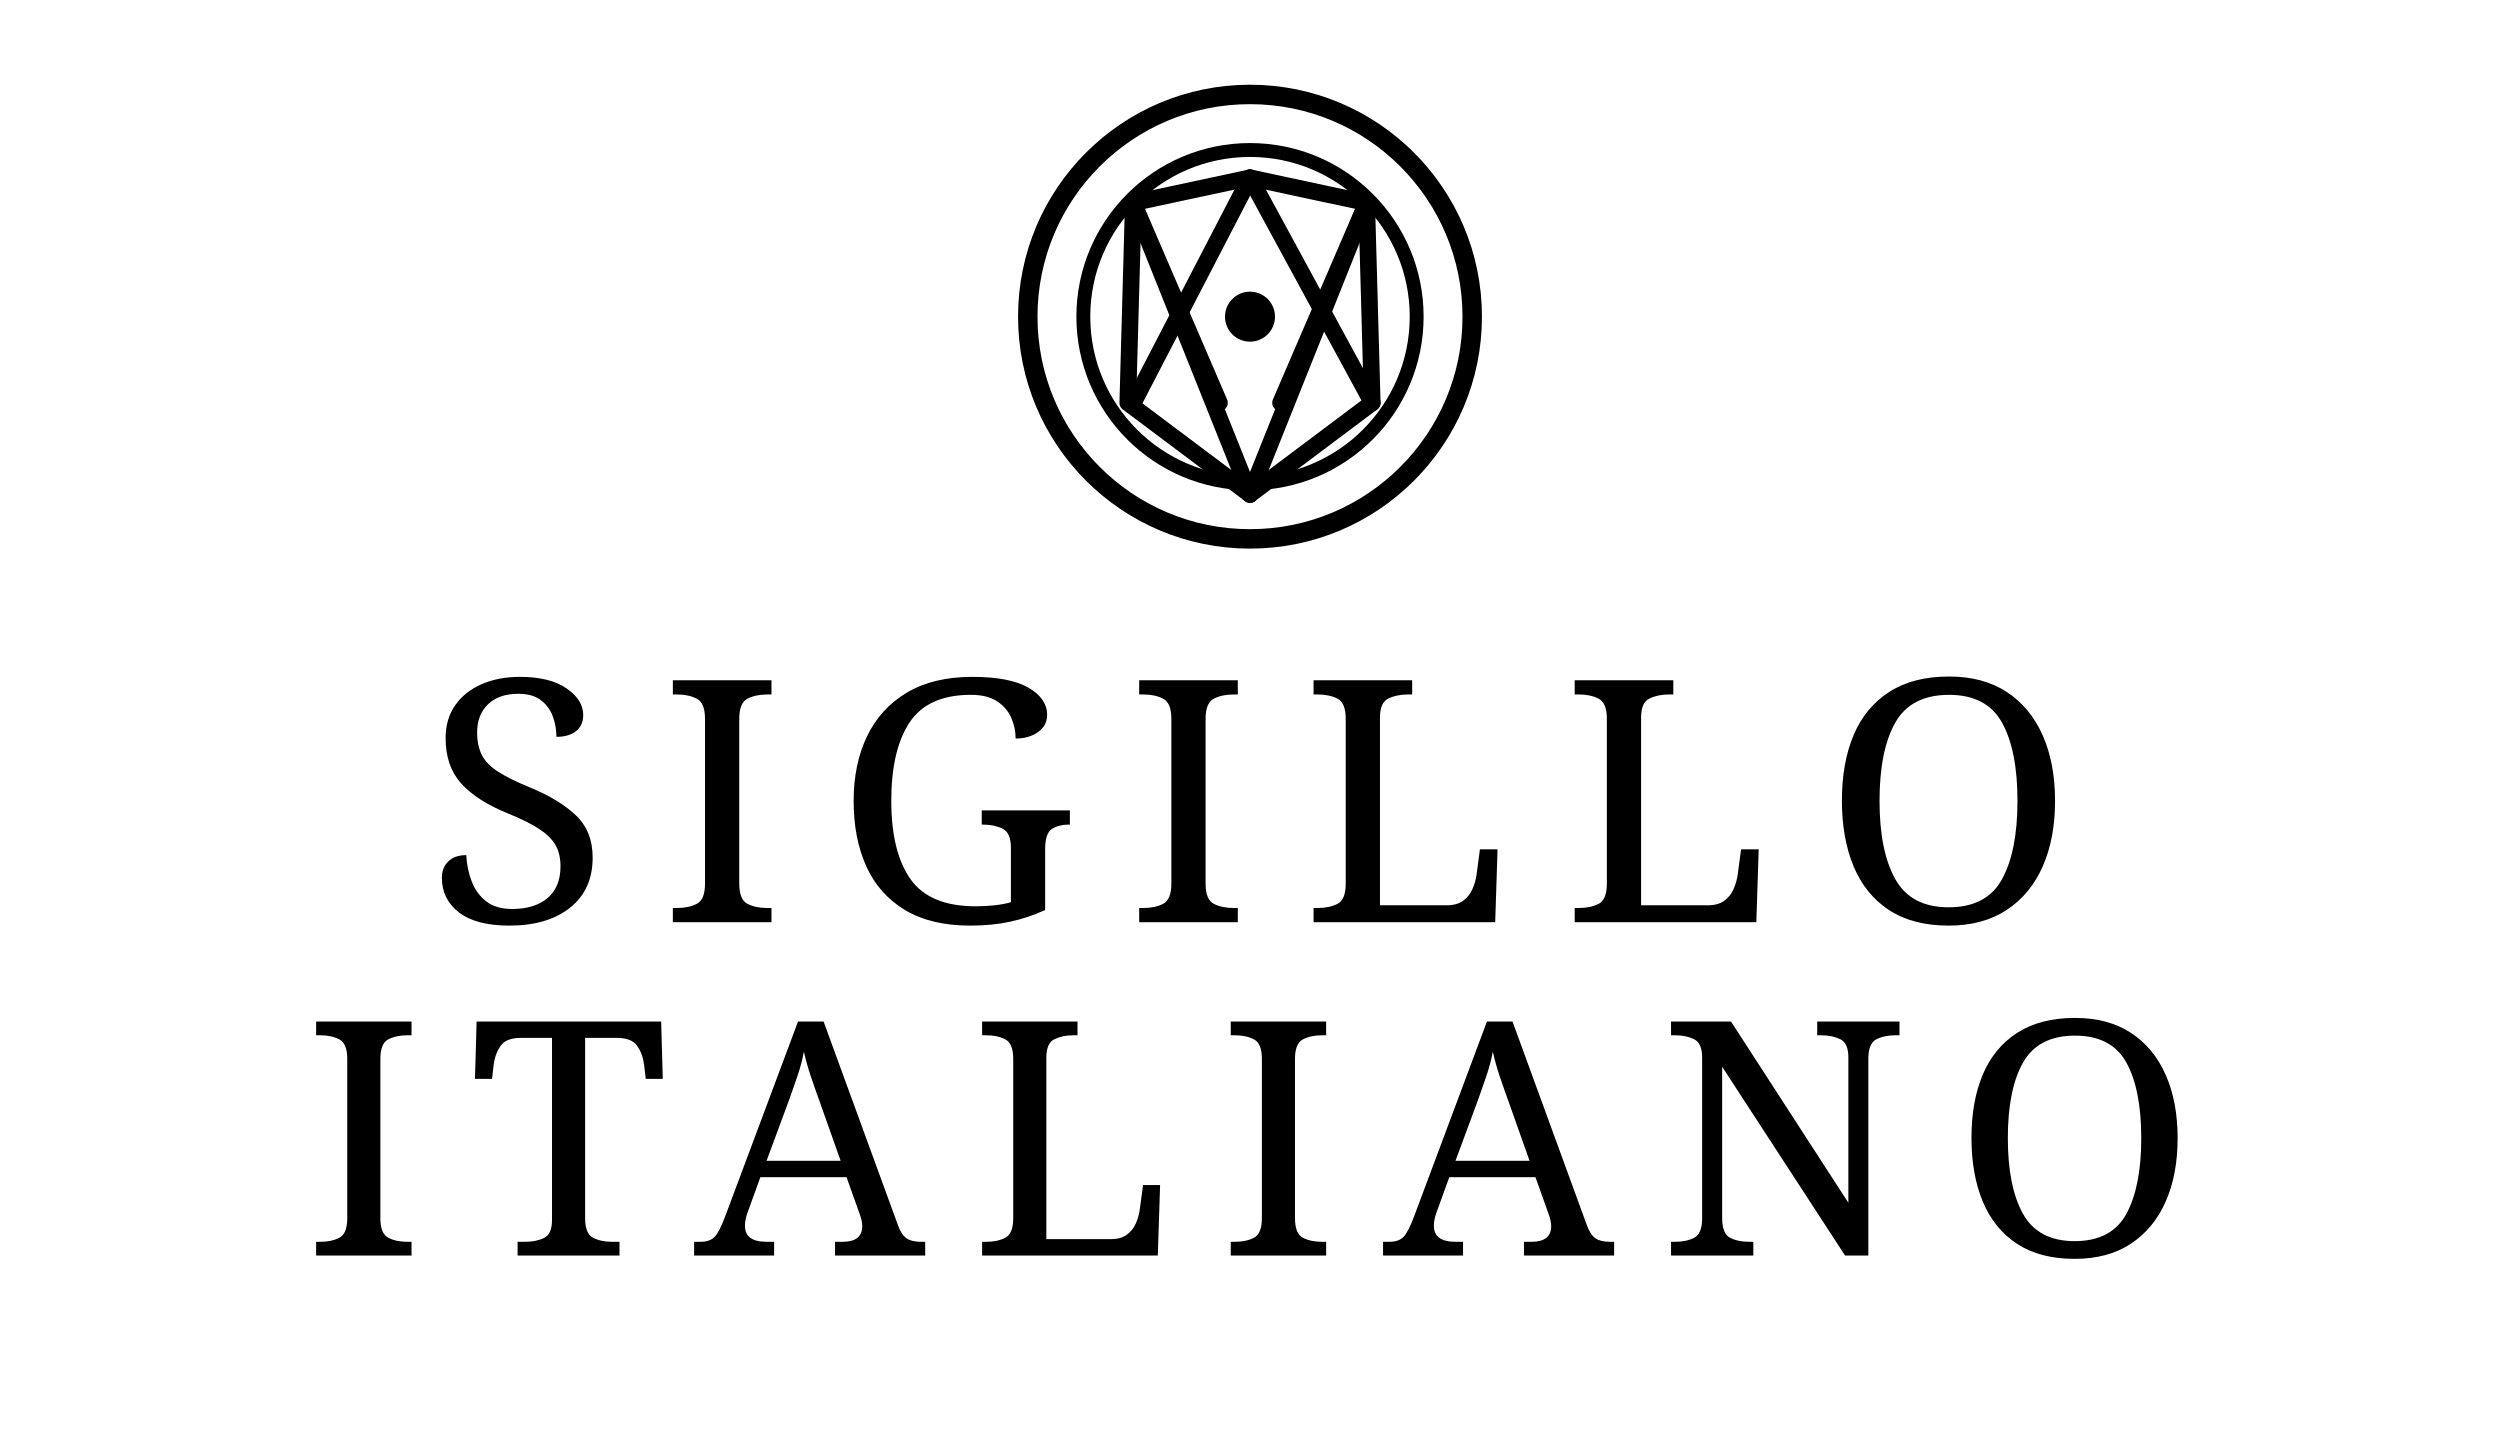
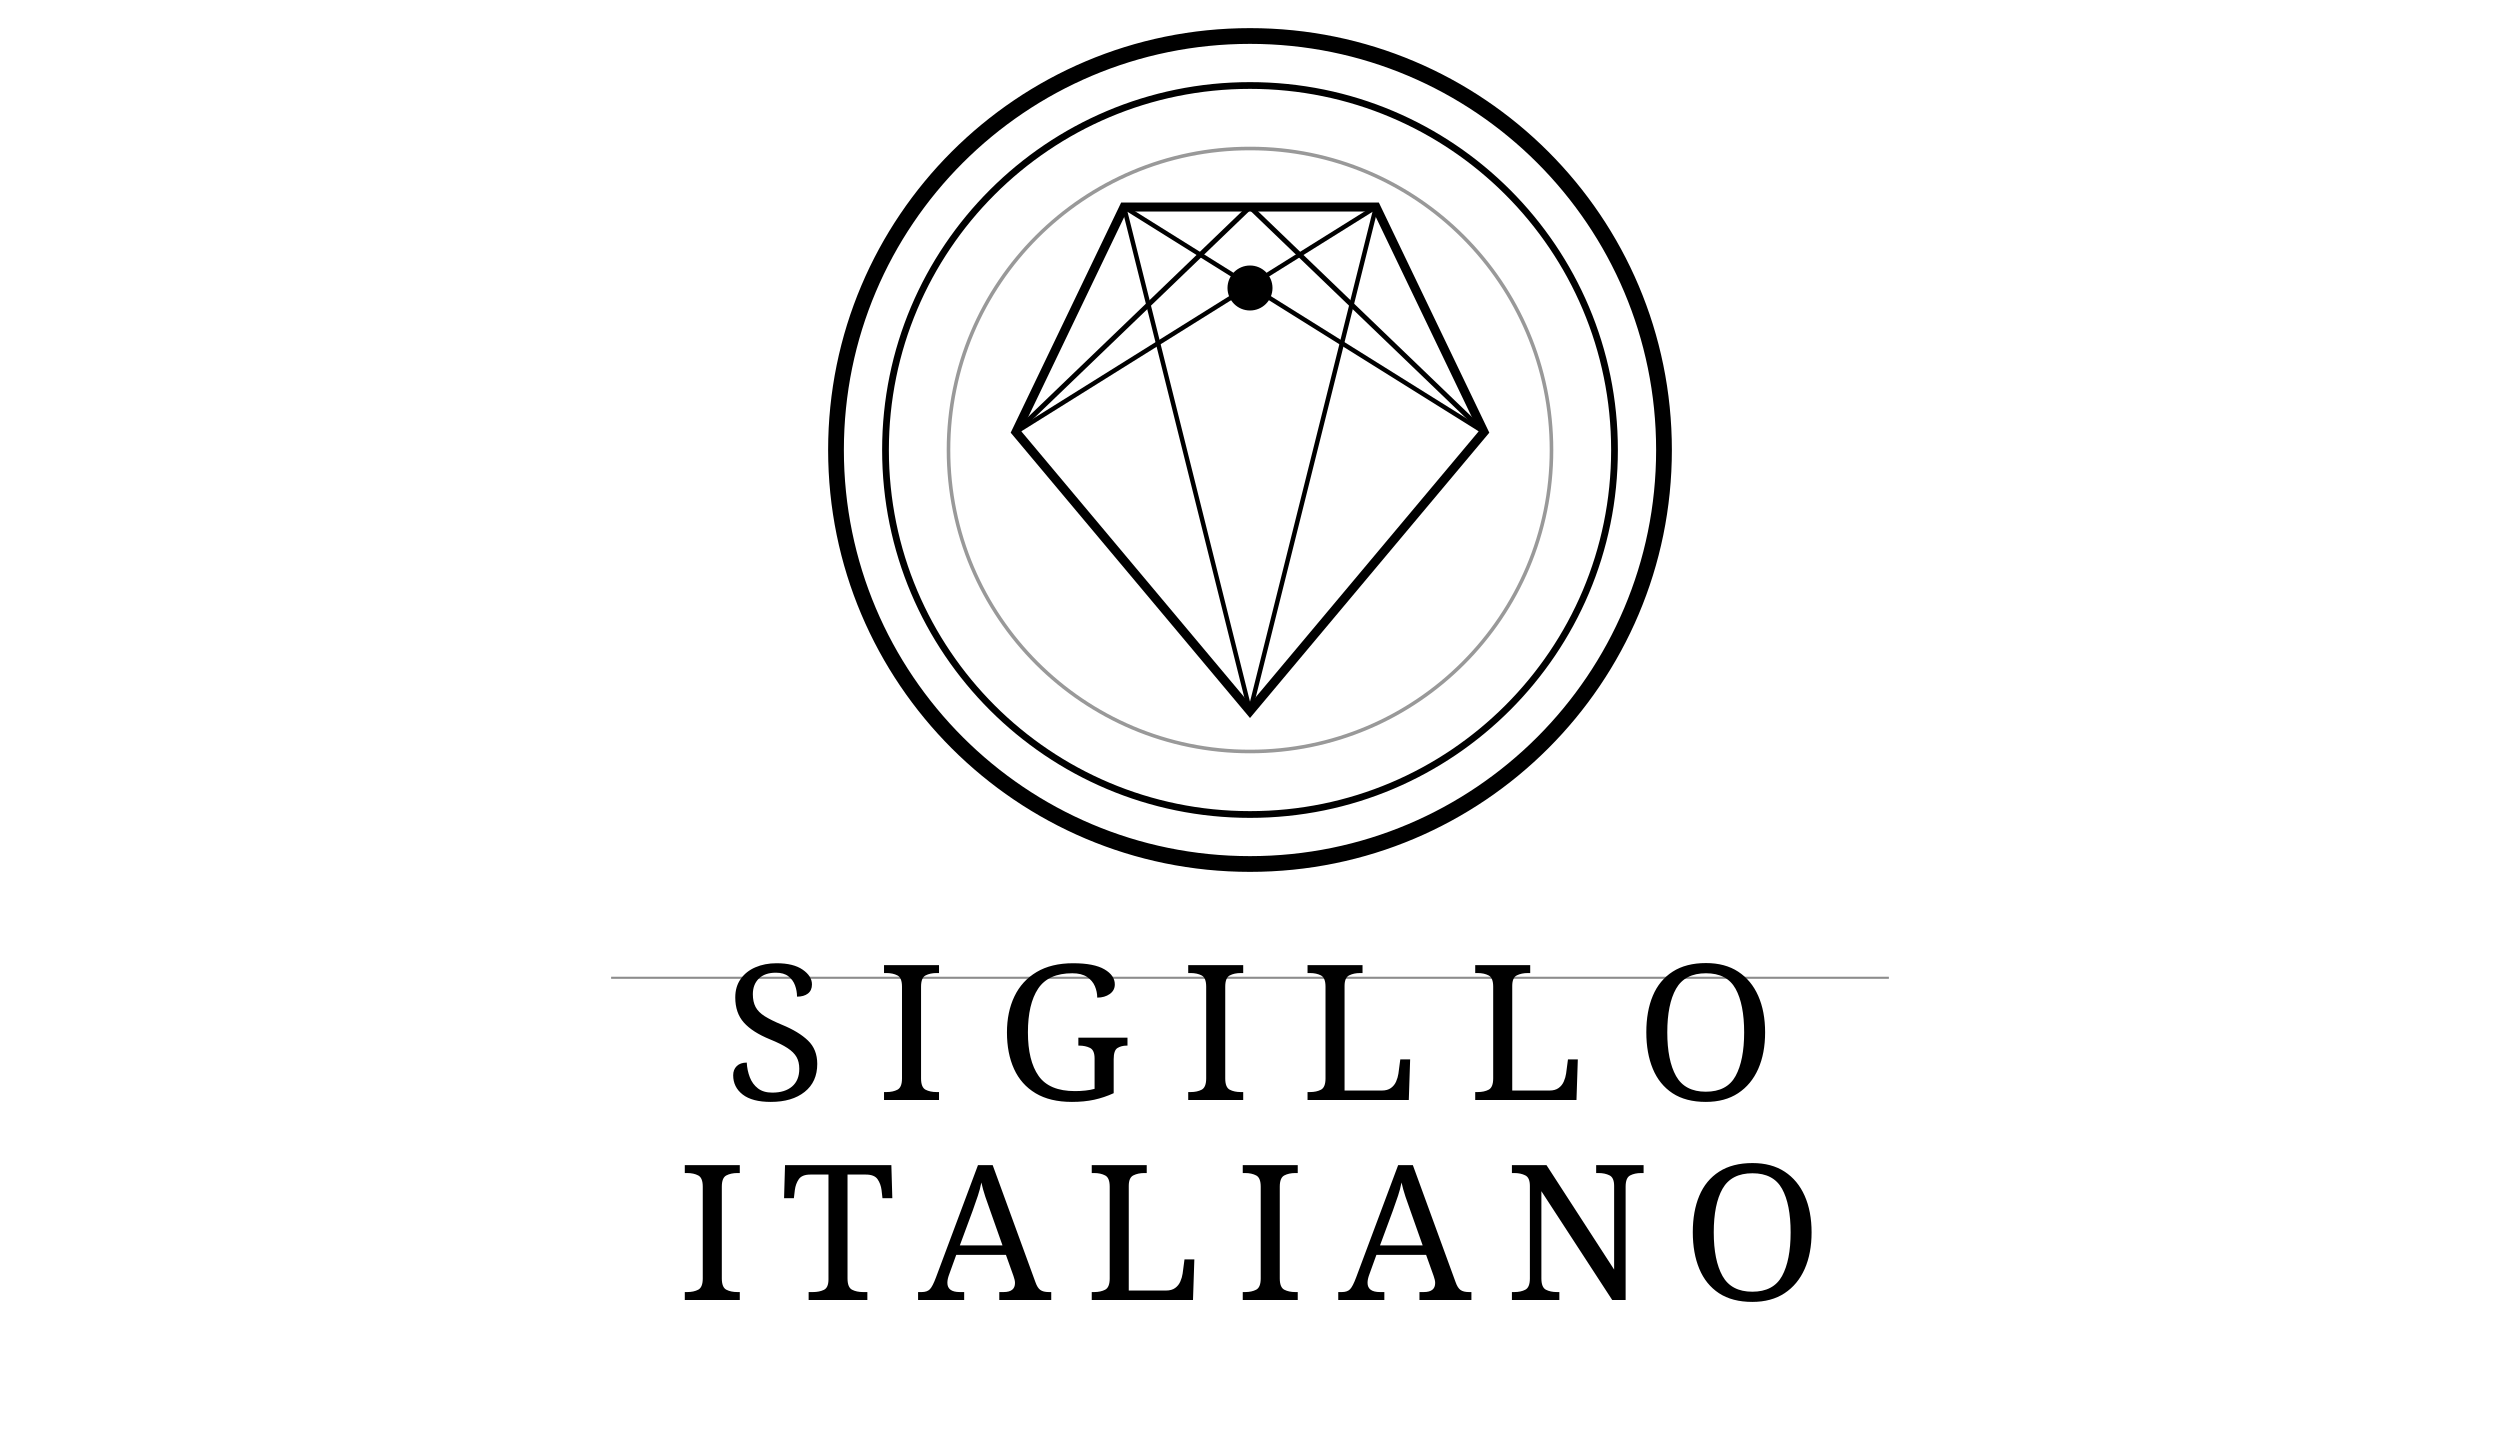
<svg xmlns="http://www.w3.org/2000/svg" width="900" height="520" viewBox="0 0 900 520" fill="none">
-   <g fill="currentColor">
-     <circle cx="450" cy="114" r="80" fill="none" stroke="currentColor" stroke-width="7" />
-     <circle cx="450" cy="114" r="60" fill="none" stroke="currentColor" stroke-width="5" />
-     <path d="M450 64L492 73L494 145L450 178L406 145L408 73L450 64Z" fill="none" stroke="currentColor" stroke-width="6" stroke-linejoin="round" />
-     <path d="M450 64L408 145" stroke="currentColor" stroke-width="6" stroke-linecap="round" />
-     <path d="M450 64L494 145" stroke="currentColor" stroke-width="6" stroke-linecap="round" />
-     <path d="M408 73L450 178" stroke="currentColor" stroke-width="6" stroke-linecap="round" />
-     <path d="M492 73L450 178" stroke="currentColor" stroke-width="6" stroke-linecap="round" />
-     <path d="M408 73L439 145" stroke="currentColor" stroke-width="6" stroke-linecap="round" />
-     <path d="M492 73L461 145" stroke="currentColor" stroke-width="6" stroke-linecap="round" />
-     <circle cx="450" cy="114" r="9" fill="currentColor" />
+   <g transform="translate(288, 0) scale(1.62)">
+     <circle cx="100" cy="100" r="92" stroke="currentColor" stroke-width="3.5" />
+     <circle cx="100" cy="100" r="81" stroke="currentColor" stroke-width="1.5" />
+     <circle cx="100" cy="100" r="67" stroke="currentColor" stroke-width="0.8" stroke-opacity="0.4" />
+     <path d="M72 46 L128 46 L152 96 L100 158 L48 96 Z" stroke="currentColor" stroke-width="2" stroke-linejoin="miter" fill="none" />
+     <path d="M100 46 L152 96 L100 158 L48 96 Z" stroke="currentColor" stroke-width="1.1" stroke-linejoin="miter" fill="none" />
+     <line x1="72" y1="46" x2="152" y2="96" stroke="currentColor" stroke-width="1" />
+     <line x1="128" y1="46" x2="48" y2="96" stroke="currentColor" stroke-width="1" />
+     <line x1="72" y1="46" x2="100" y2="158" stroke="currentColor" stroke-width="1" />
+     <line x1="128" y1="46" x2="100" y2="158" stroke="currentColor" stroke-width="1" />
+     <circle cx="100" cy="64" r="5" fill="currentColor" />
  </g>
-   <text x="450" y="332" text-anchor="middle" fill="currentColor" font-family="Cormorant Garamond, Playfair Display, serif" font-size="122" letter-spacing="18">SIGILLO</text>
-   <text x="450" y="452" text-anchor="middle" fill="currentColor" font-family="Cormorant Garamond, Playfair Display, serif" font-size="118" letter-spacing="16">ITALIANO</text>
+   <line x1="220" y1="352" x2="680" y2="352" stroke="currentColor" stroke-width="0.75" stroke-opacity="0.45" />
+   <text x="450" y="396" text-anchor="middle" fill="currentColor" font-family="'Cormorant Garamond', 'Garamond', Georgia, serif" font-size="68" font-weight="400" letter-spacing="18">SIGILLO</text>
+   <text x="450" y="468" text-anchor="middle" fill="currentColor" font-family="'Cormorant Garamond', 'Garamond', Georgia, serif" font-size="68" font-weight="400" letter-spacing="12">ITALIANO</text>
</svg>
